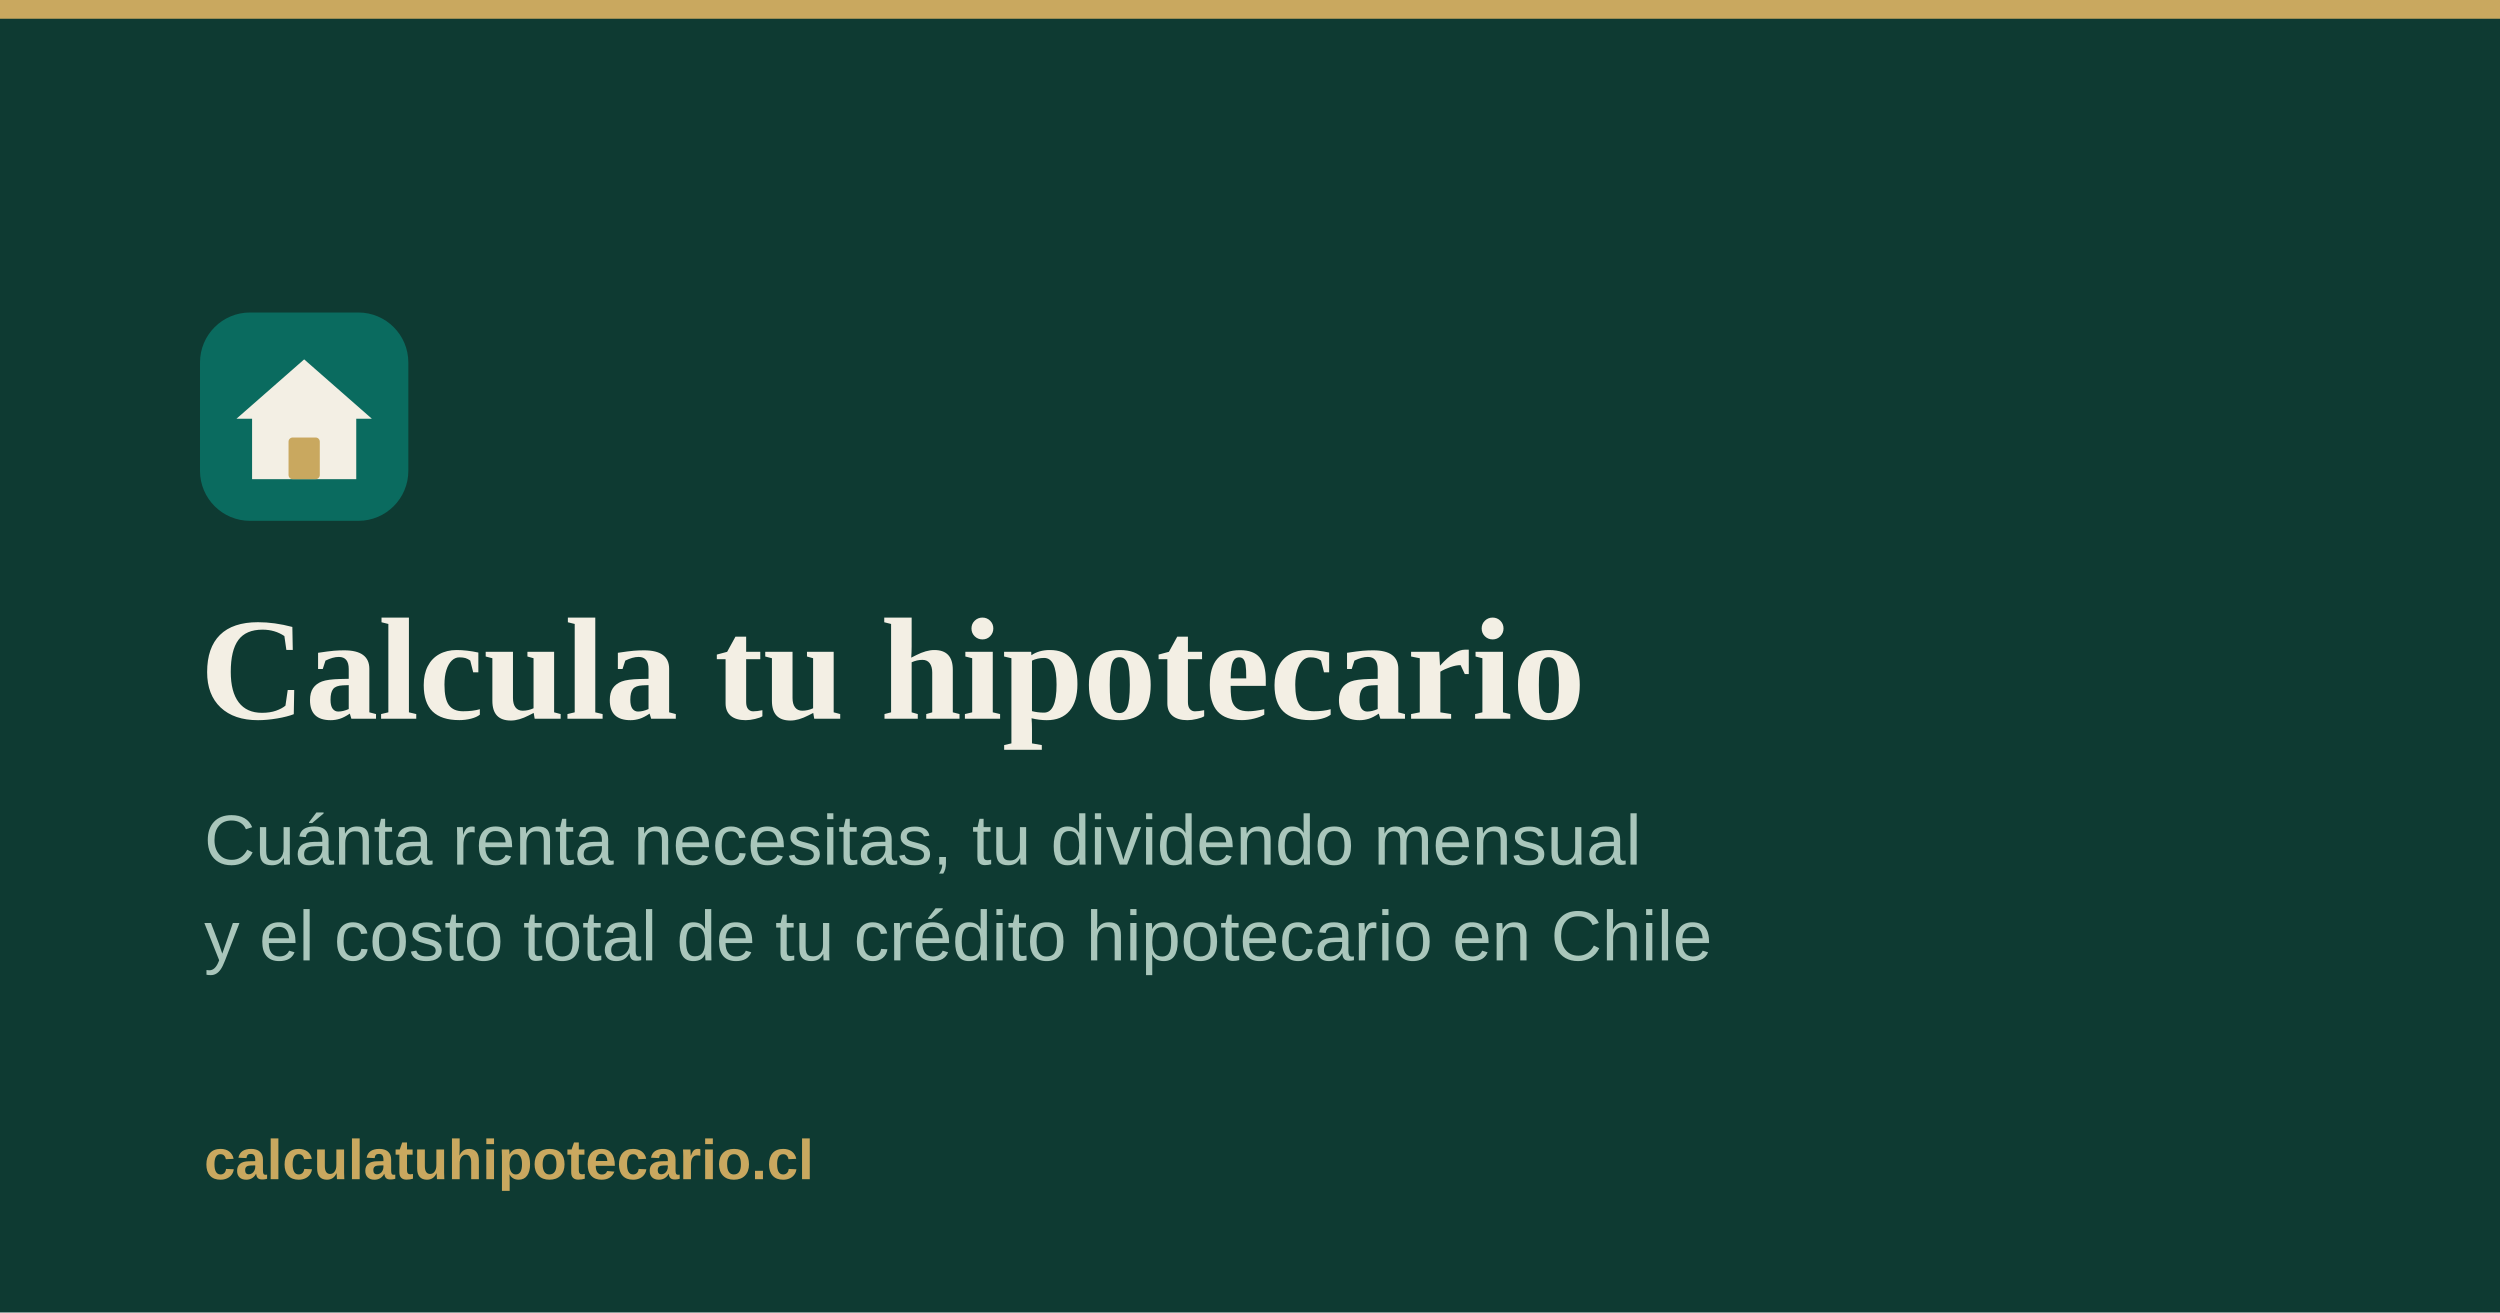
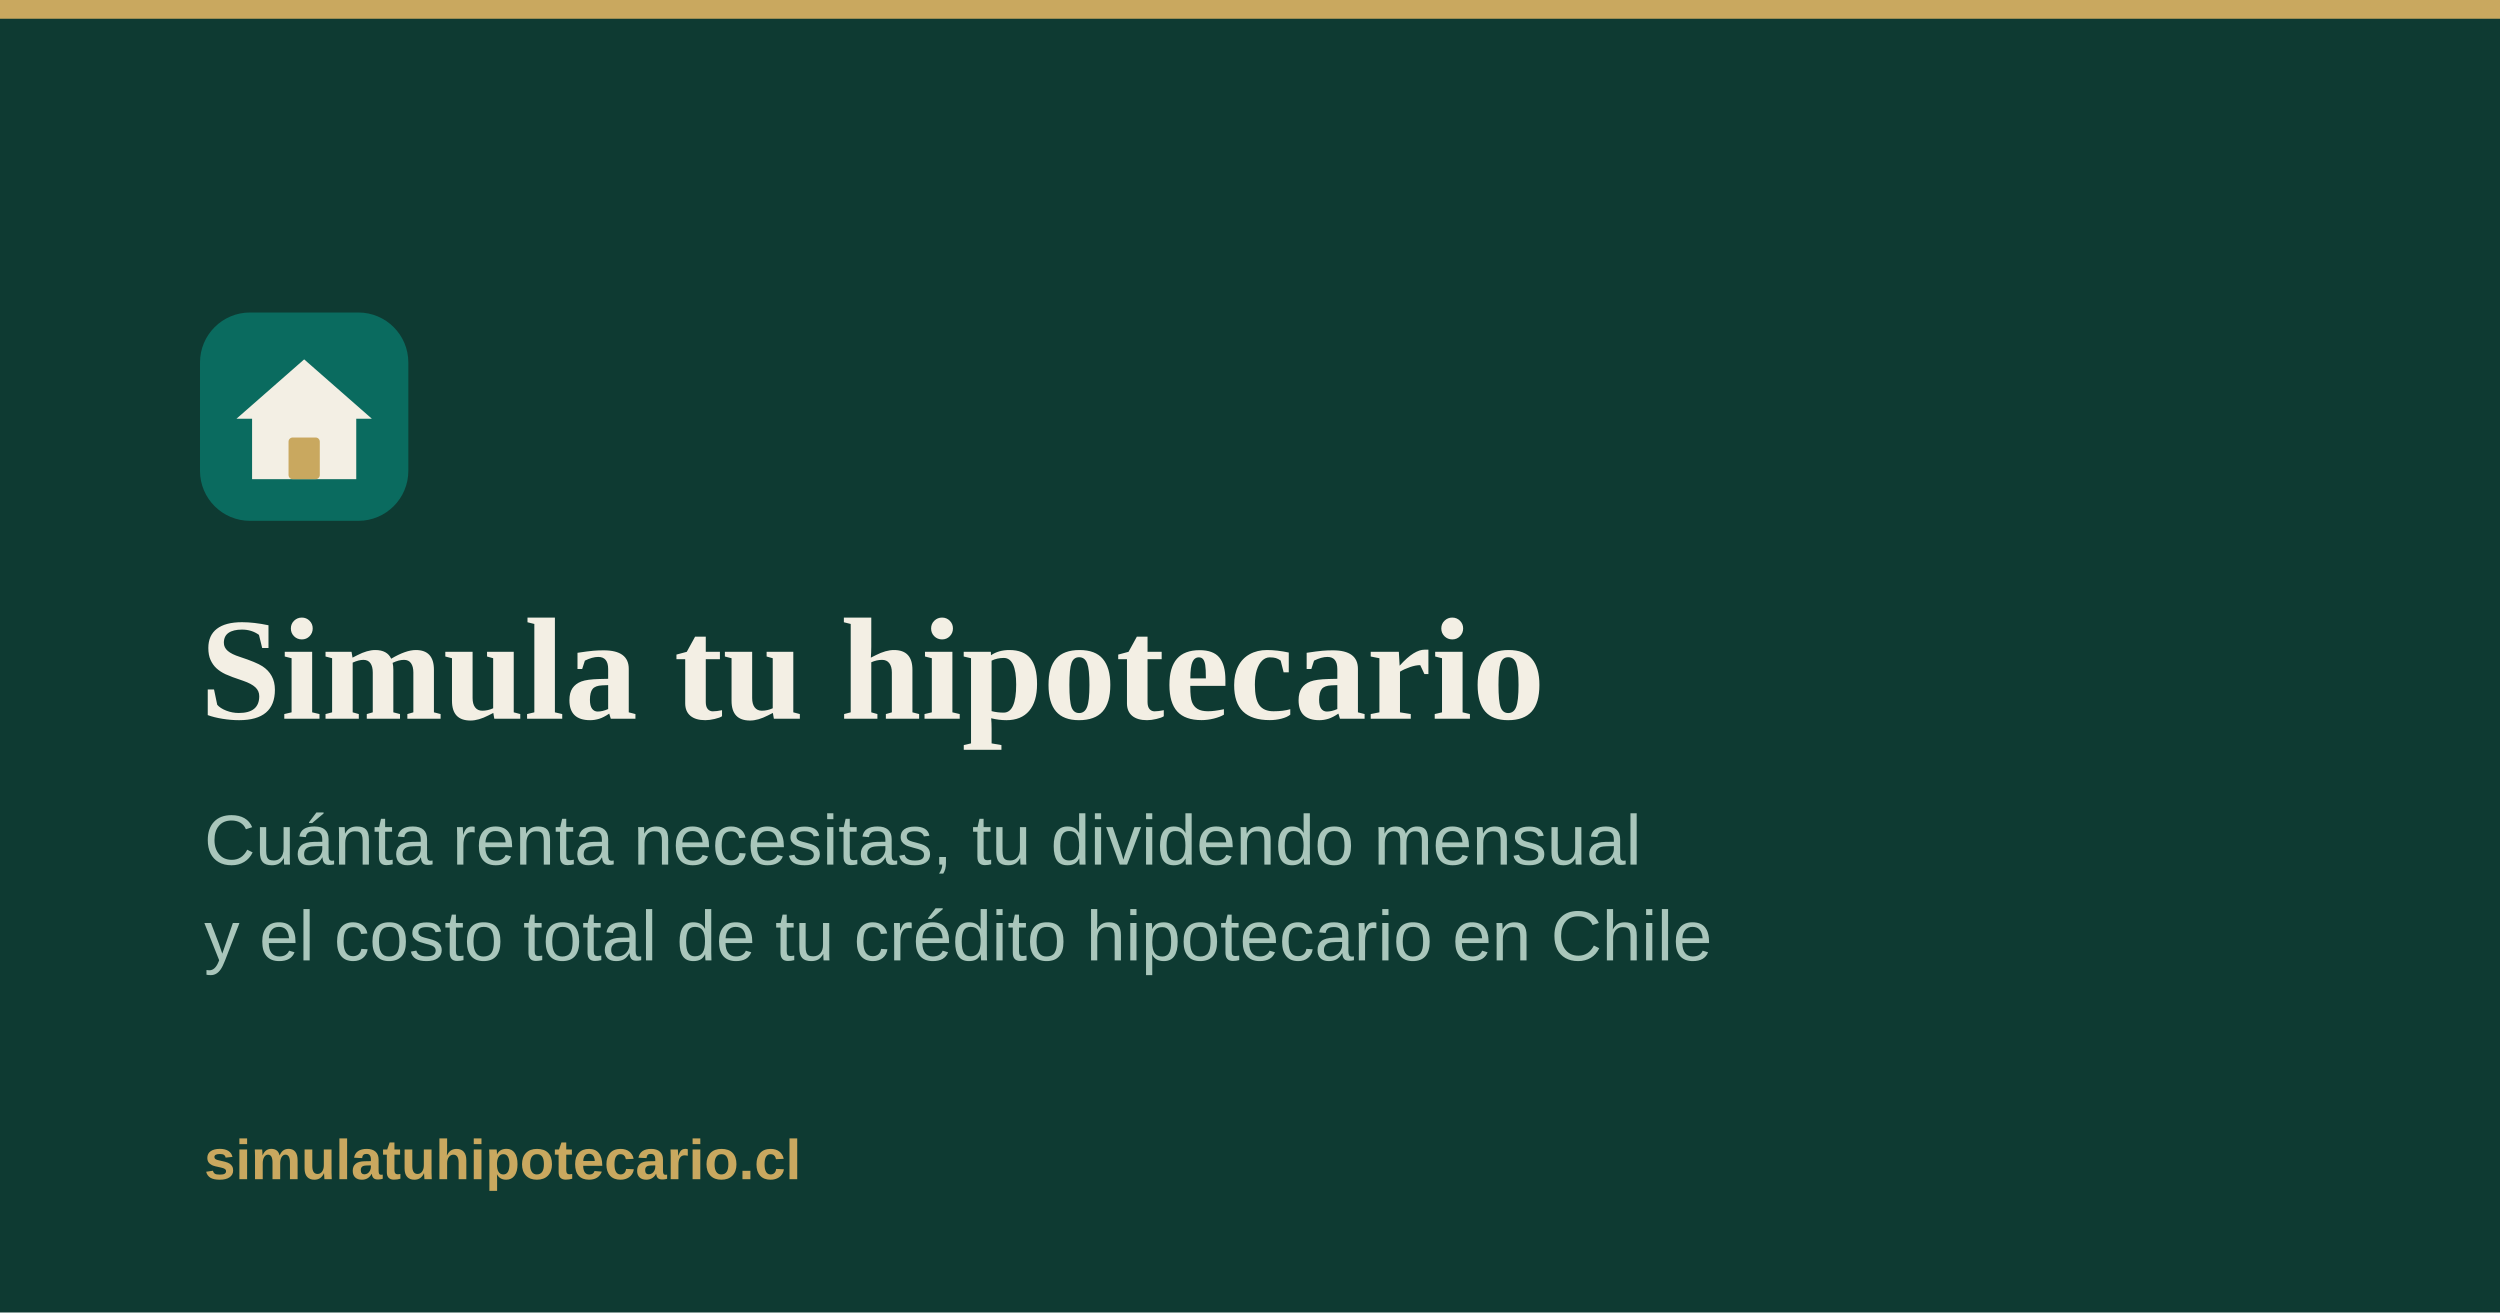
<svg xmlns="http://www.w3.org/2000/svg" width="1200" height="630" viewBox="0 0 1200 630">
  <rect width="1200" height="630" fill="#0e3a32" />
  <rect width="1200" height="9" fill="#c9a85f" />
  <g transform="translate(96,150)">
    <rect width="100" height="100" rx="24" fill="#0a6b5f" />
    <path d="M17.5 51 L50 22.5 L82.5 51 Z" fill="#f3efe4" />
    <rect x="25" y="48.5" width="50" height="31.5" fill="#f3efe4" />
    <rect x="42.5" y="60" width="15" height="20" rx="2" fill="#c9a85f" />
  </g>
-   <text x="96" y="345" font-family="Georgia, 'Times New Roman', serif" font-size="70" font-weight="700" fill="#f3efe4">Calcula tu hipotecario</text>
+   <text x="96" y="345" font-family="Georgia, 'Times New Roman', serif" font-size="70" font-weight="700" fill="#f3efe4">Simula tu hipotecario</text>
  <text x="98" y="415" font-family="system-ui, Arial, sans-serif" font-size="34" fill="#a9c6bb">Cuánta renta necesitas, tu dividendo mensual</text>
  <text x="98" y="461" font-family="system-ui, Arial, sans-serif" font-size="34" fill="#a9c6bb">y el costo total de tu crédito hipotecario en Chile</text>
-   <text x="98" y="566" font-family="system-ui, Arial, sans-serif" font-size="27" font-weight="600" fill="#c9a85f">calculatuhipotecario.cl</text>
+   <text x="98" y="566" font-family="system-ui, Arial, sans-serif" font-size="27" font-weight="600" fill="#c9a85f">simulatuhipotecario.cl</text>
</svg>
